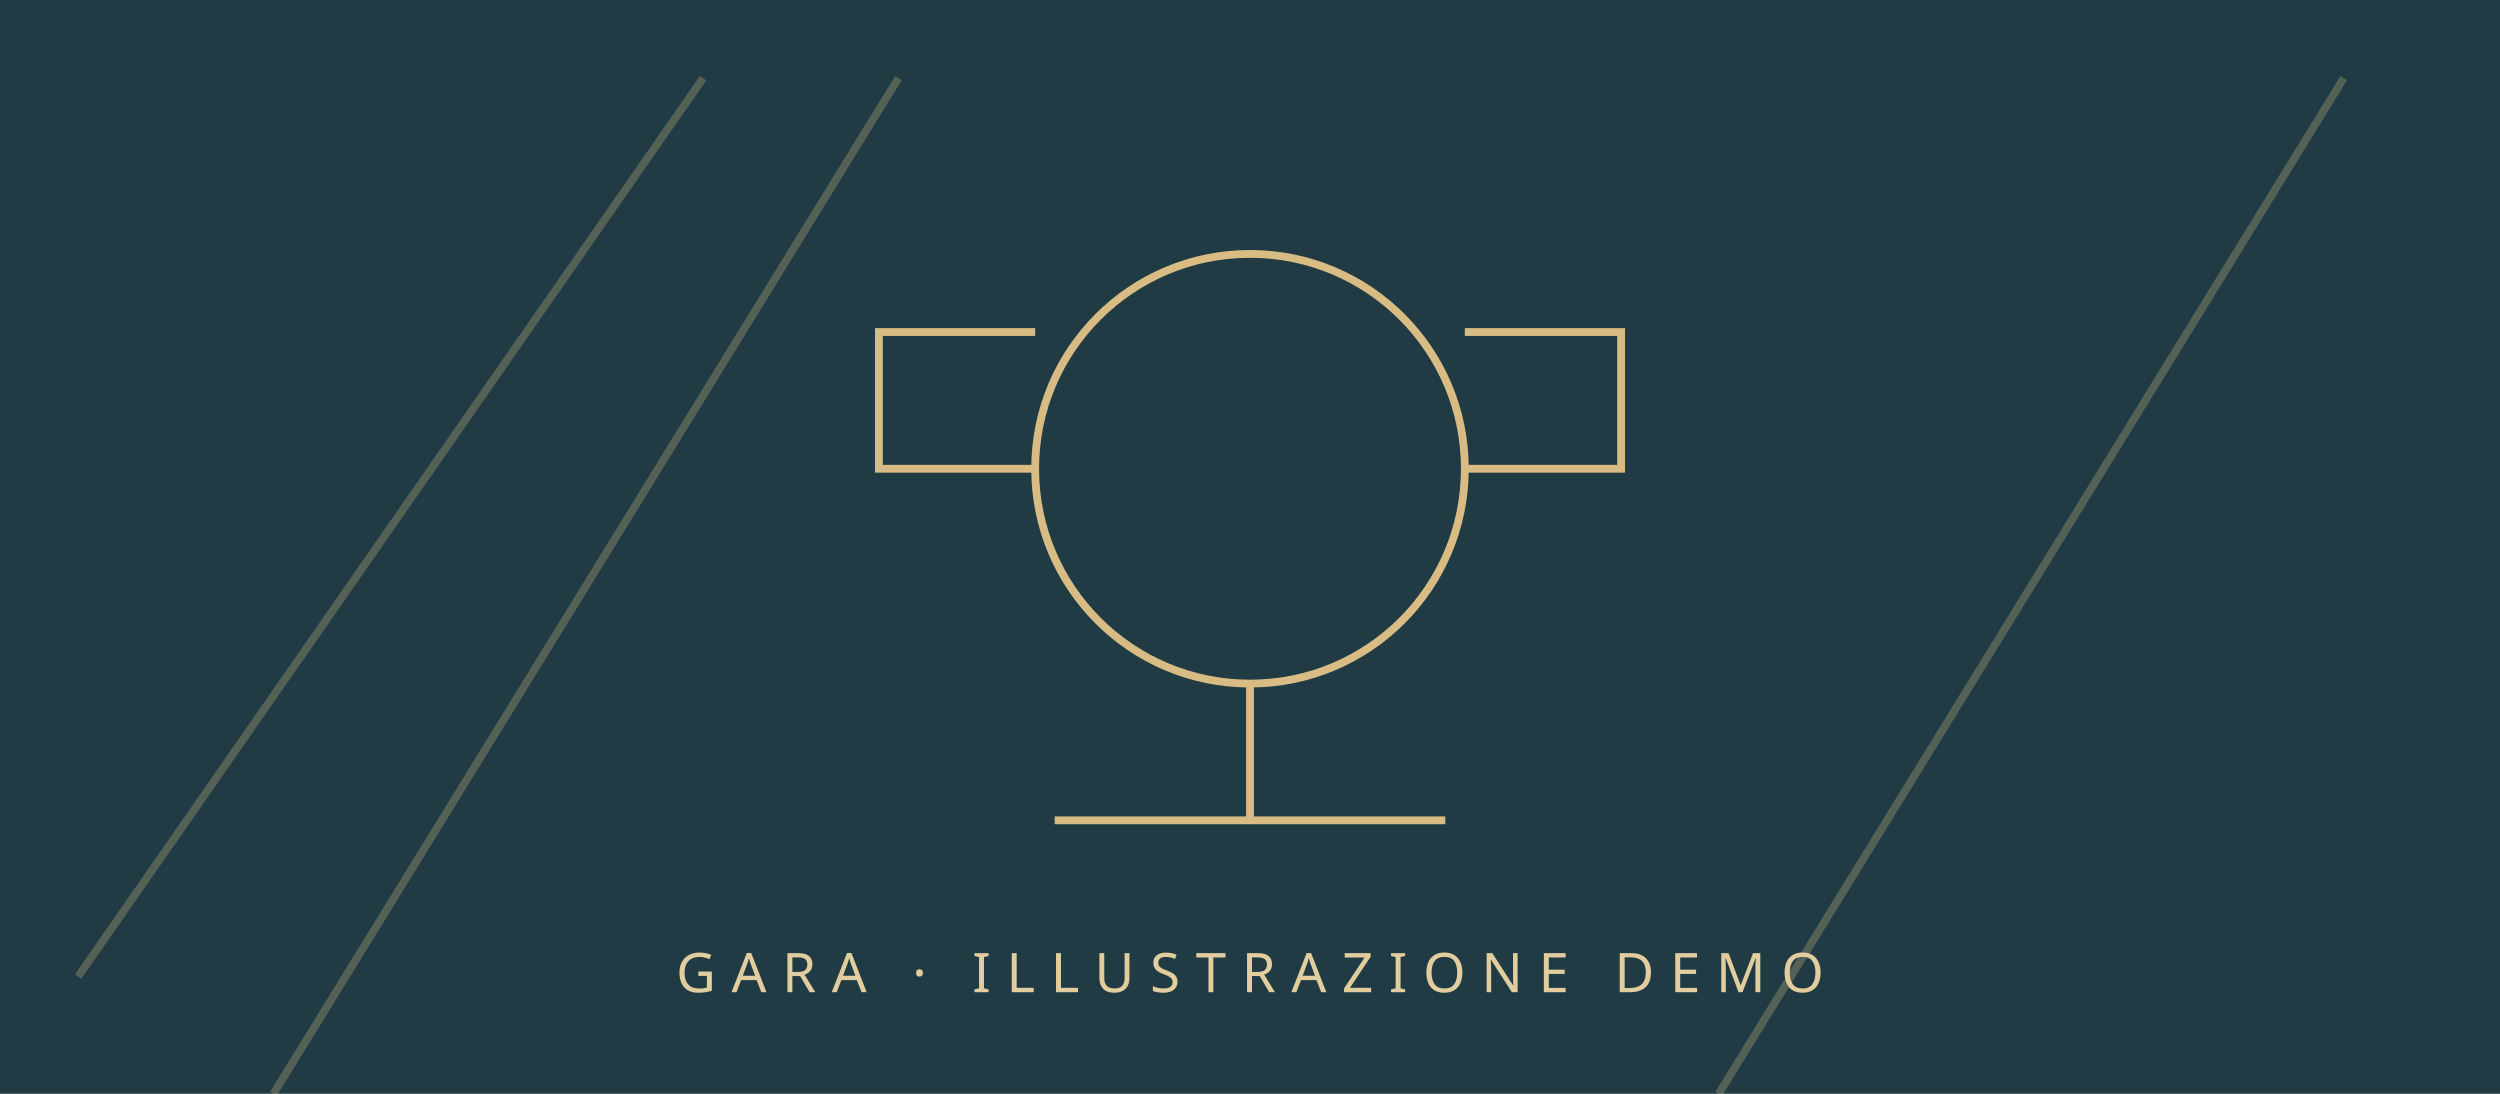
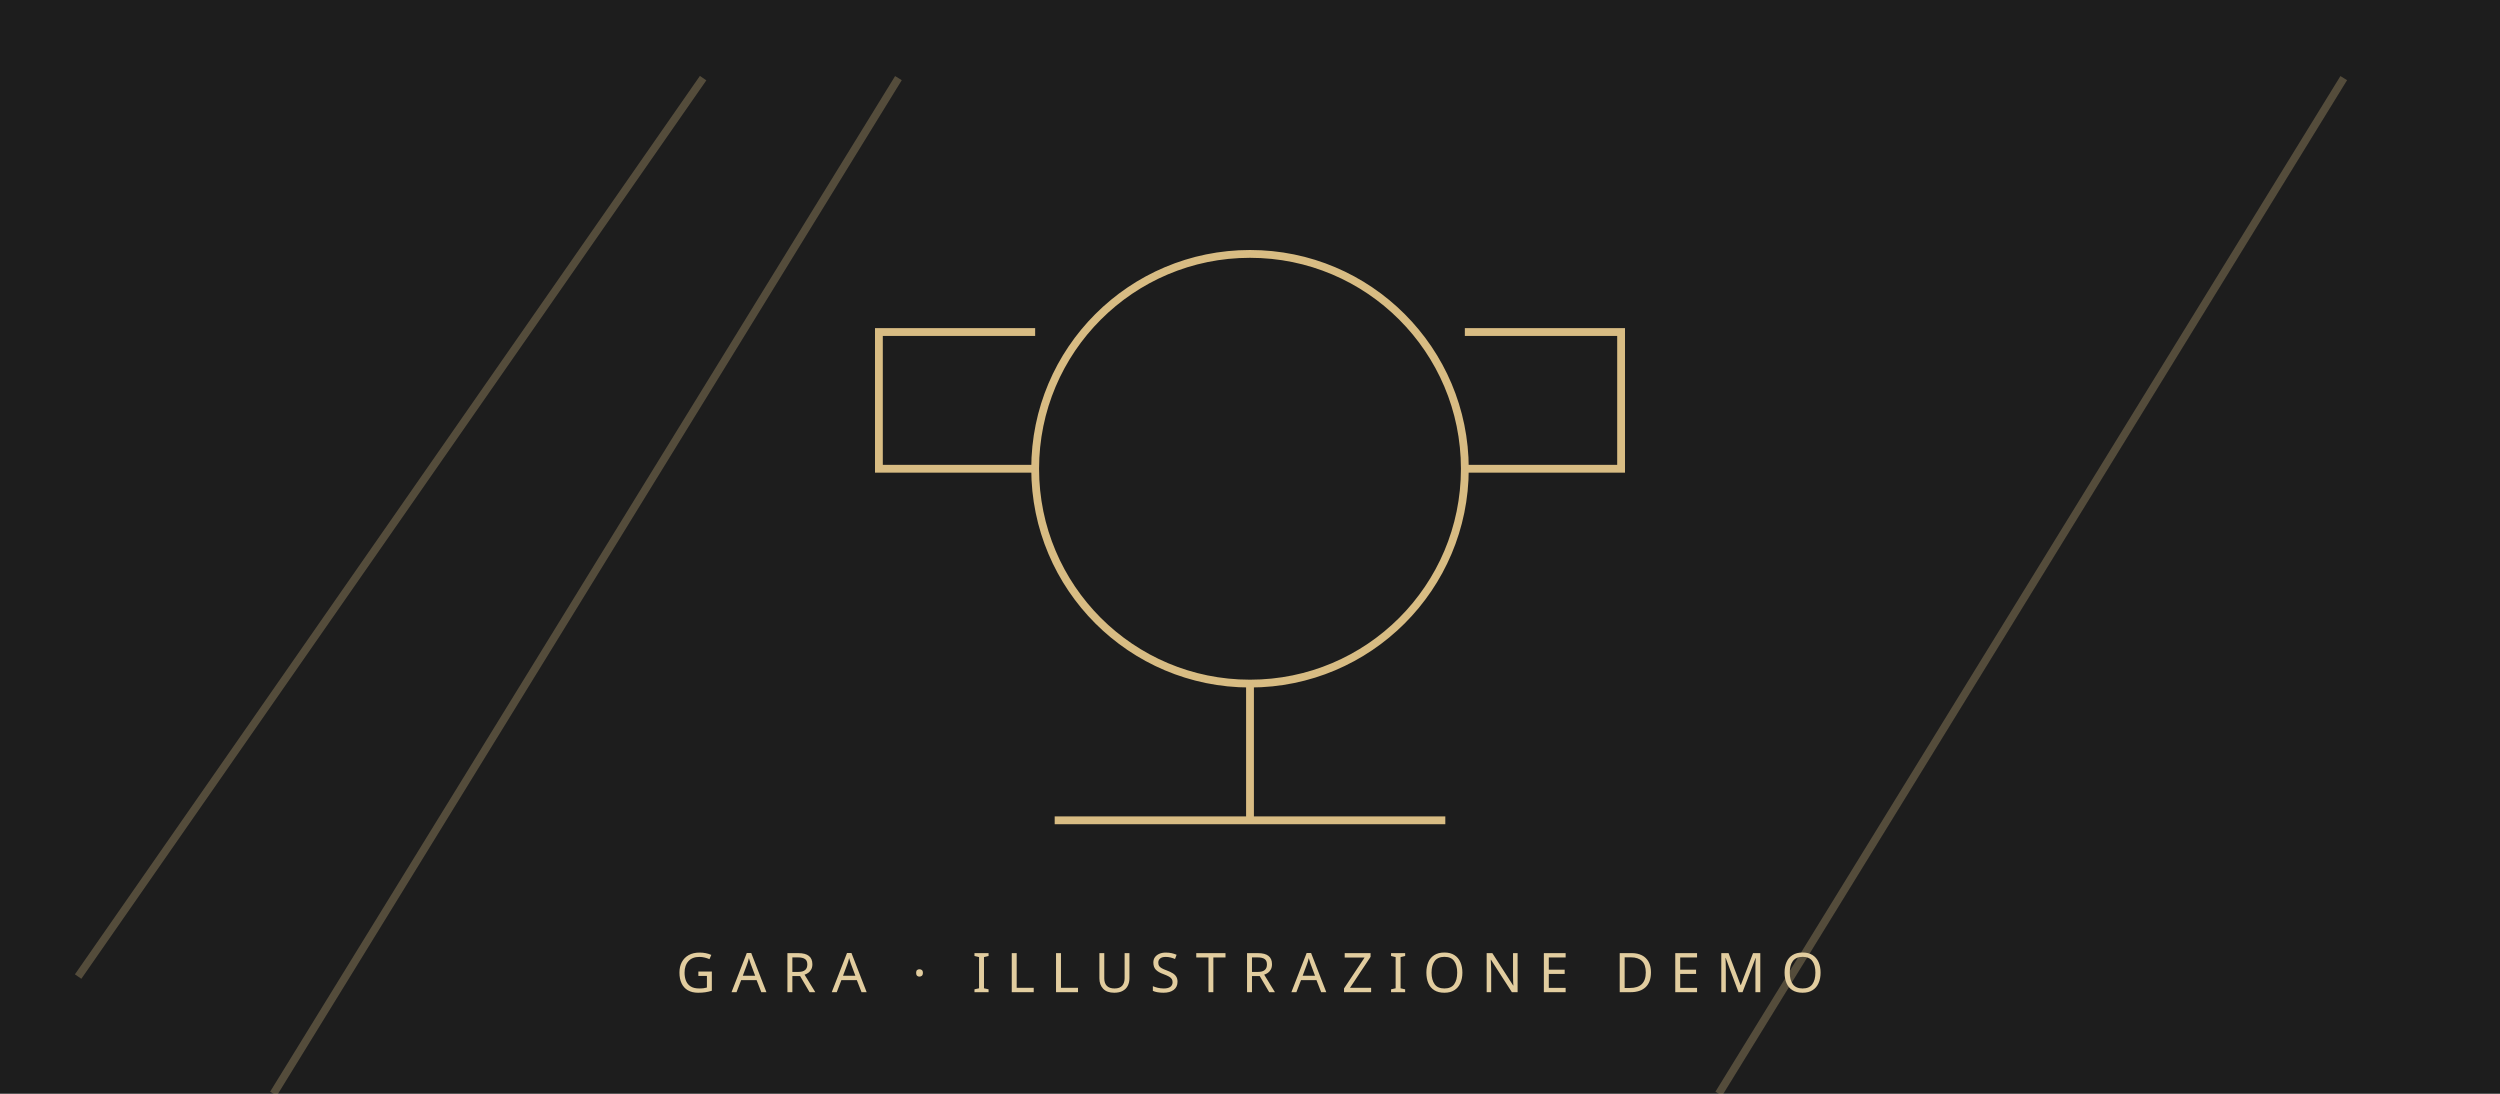
<svg xmlns="http://www.w3.org/2000/svg" width="640" height="280" viewBox="0 0 640 280">
-   <rect width="640" height="280" fill="#203b43" />
+   <rect width="640" height="280" fill="#1d1d1d" />
  <g fill="none" stroke="#d8bc83" stroke-width="2">
    <circle cx="320" cy="120" r="55" />
    <path d="M265 120h-40v-35h40m110 35h40v-35h-40M320 175v35m-50 0h100" />
    <path d="M20 250L180 20m-110 260L230 20M440 280L600 20" opacity=".3" />
  </g>
  <text x="320" y="254" text-anchor="middle" fill="#e2cd9f" font-family="sans-serif" font-size="14" letter-spacing="4">GARA · ILLUSTRAZIONE DEMO</text>
</svg>
